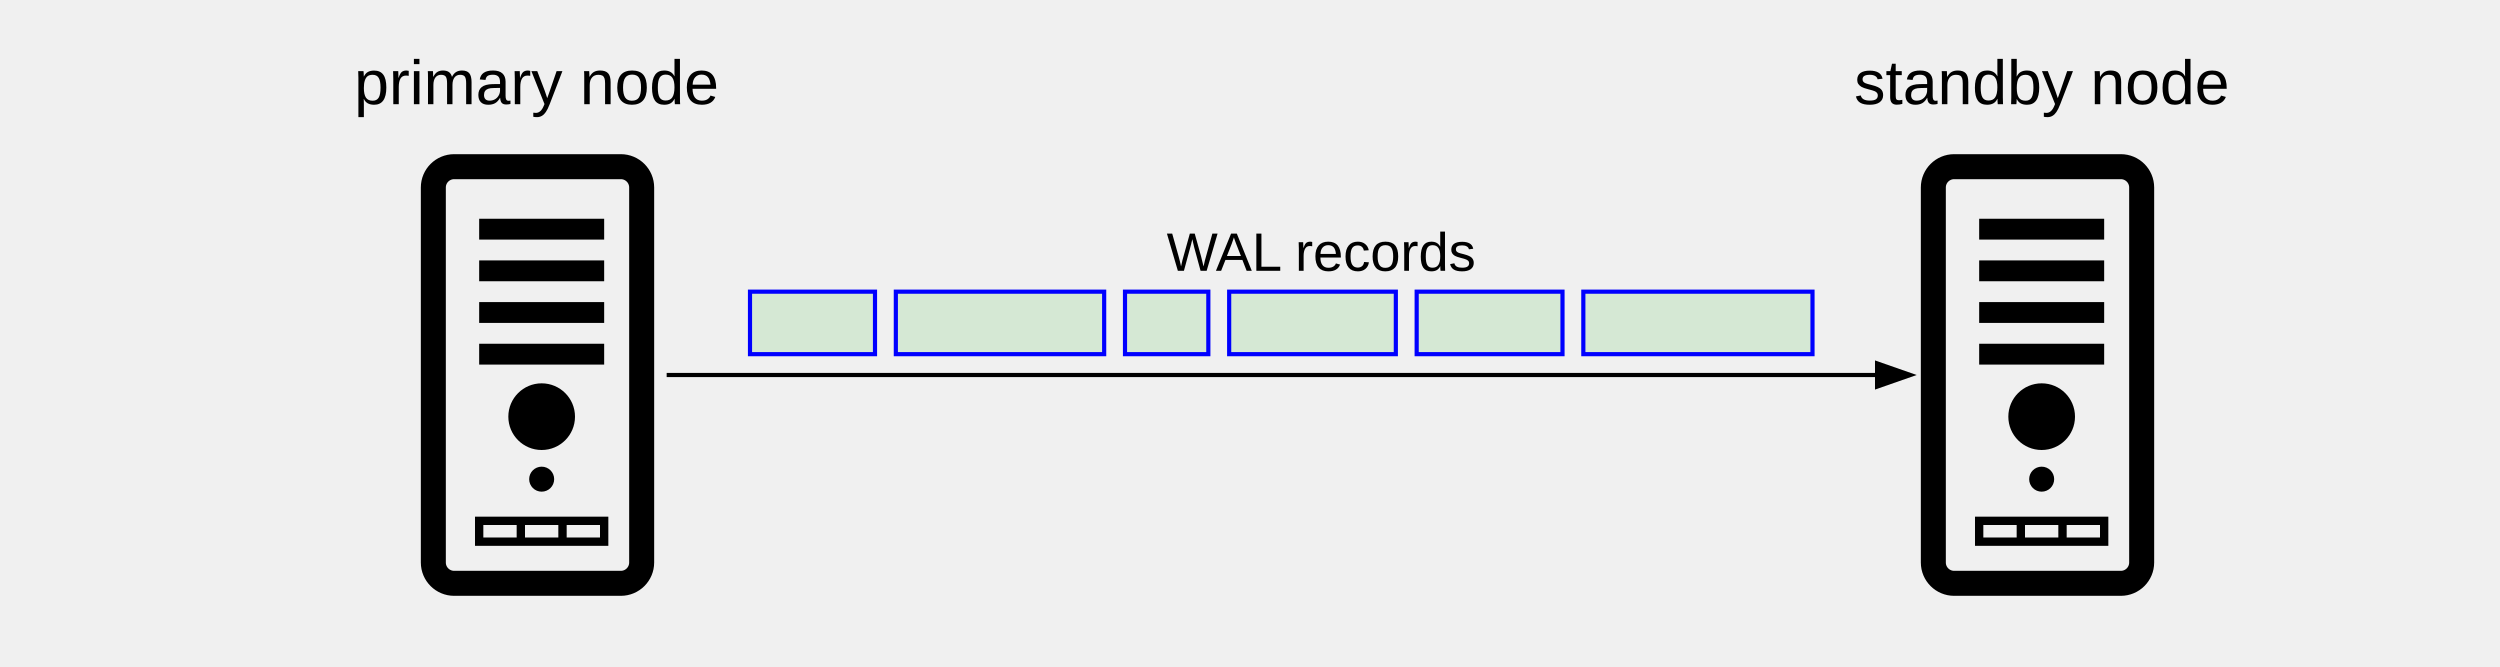
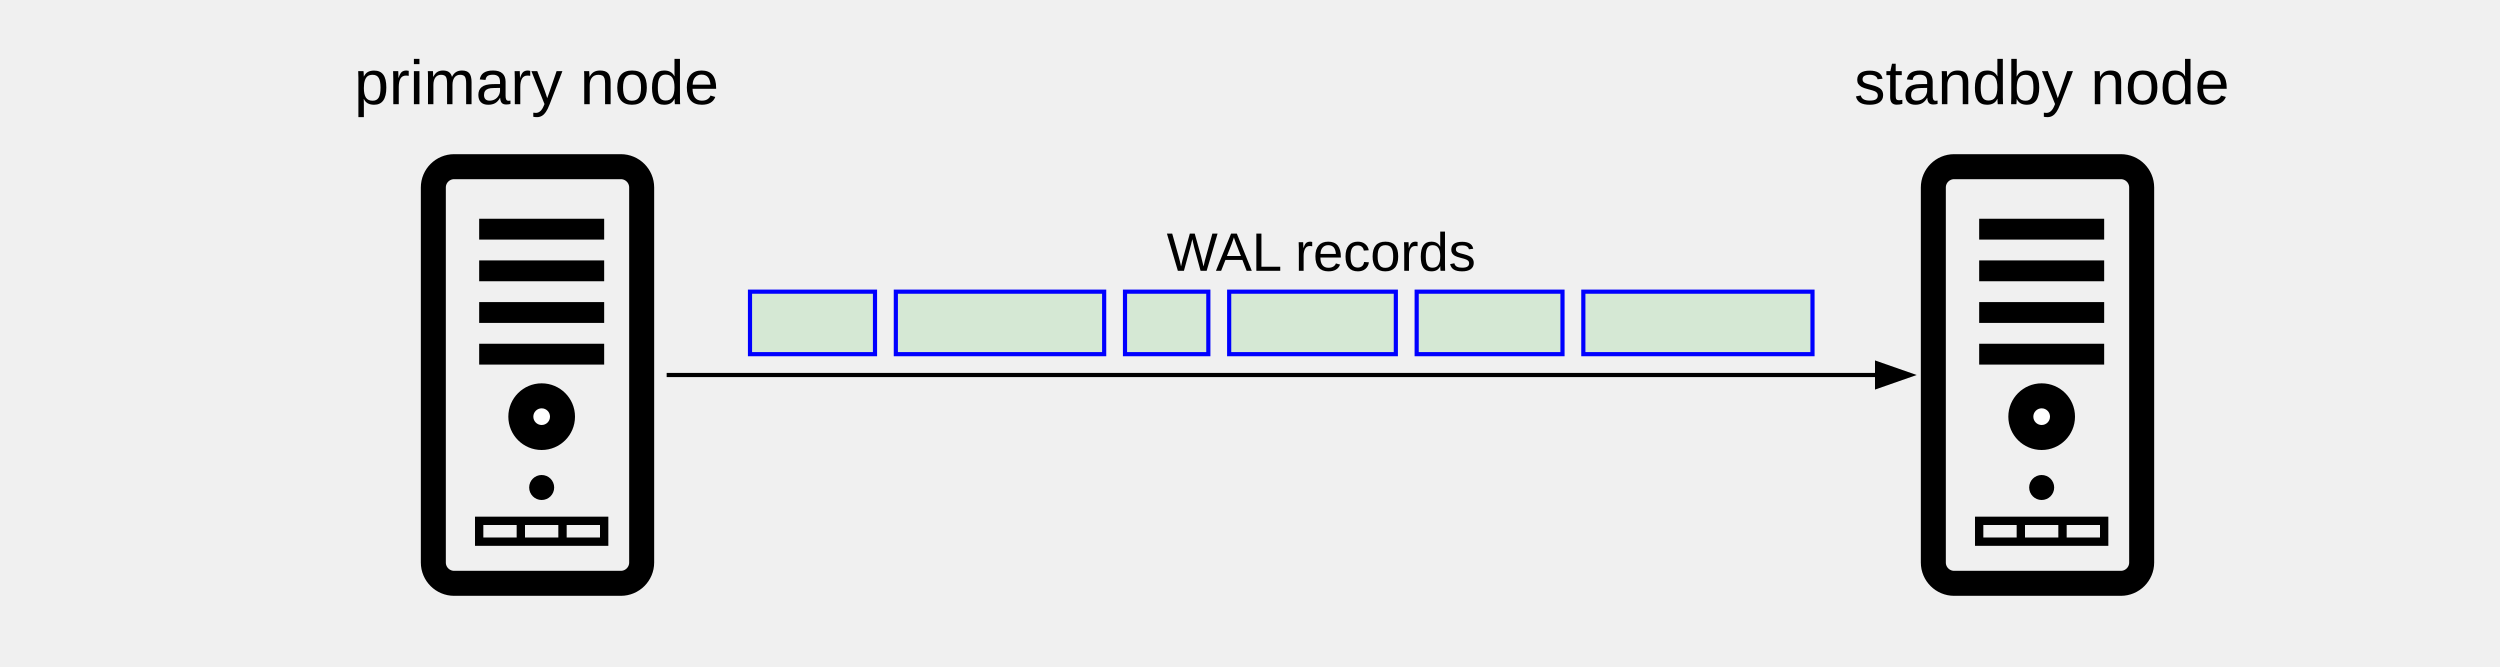
<svg xmlns="http://www.w3.org/2000/svg" version="1.1" width="600" height="160">
  <defs>
    <marker id="arrowhead" markerWidth="10" markerHeight="7" refX="0" refY="3.5" orient="auto">
      <polygon points="0 0, 10 3.5, 0 7" />
    </marker>
  </defs>
  <text x="85" y="25" style="font-size:15px;font-family:'Arial'">primary node</text>
  <text x="445" y="25" style="font-size:15px;font-family:'Arial'">standby node</text>
  <g transform="translate(100, 20)">
    <path d="M 9 20 h 40 a 5 5 0 0 1 5 5 v 90 a 5 5 0 0 1 -5 5 h -40 a 5 5 0 0 1 -5 -5 v -90 a 5 5 0 0 1 5 -5" stroke="#000000" stroke-width="6" fill="none" />
    <path d="M 15 35 h 30" stroke="#000000" stroke-width="5" fill="none" />
    <path d="M 15 45 h 30" stroke="#000000" stroke-width="5" fill="none" />
    <path d="M 15 55 h 30" stroke="#000000" stroke-width="5" fill="none" />
    <path d="M 15 65 h 30" stroke="#000000" stroke-width="5" fill="none" />
    <circle cx="30" cy="80" r="8" fill="#000000" />
-     <circle cx="30" cy="95" r="3" fill="#000000" />
+     <circle cx="30" cy="80" r="2" fill="#FFFFFF" />
+     <circle cx="30" cy="97" r="3" fill="#000000" />
    <rect x="15" y="105" width="30" height="5" style="fill:none;stroke:#000000;stroke-width:2" />
    <path d="M 25 105 v 5" stroke="#000000" stroke-width="2" fill="none" />
    <path d="M 35 105 v 5" stroke="#000000" stroke-width="2" fill="none" />
  </g>
  <g transform="translate(460, 20)">
    <path d="M 9 20 h 40 a 5 5 0 0 1 5 5 v 90 a 5 5 0 0 1 -5 5 h -40 a 5 5 0 0 1 -5 -5 v -90 a 5 5 0 0 1 5 -5" stroke="#000000" stroke-width="6" fill="none" />
    <path d="M 15 35 h 30" stroke="#000000" stroke-width="5" fill="none" />
    <path d="M 15 45 h 30" stroke="#000000" stroke-width="5" fill="none" />
    <path d="M 15 55 h 30" stroke="#000000" stroke-width="5" fill="none" />
    <path d="M 15 65 h 30" stroke="#000000" stroke-width="5" fill="none" />
    <circle cx="30" cy="80" r="8" fill="#000000" />
-     <circle cx="30" cy="95" r="3" fill="#000000" />
+     <circle cx="30" cy="80" r="2" fill="#FFFFFF" />
+     <circle cx="30" cy="97" r="3" fill="#000000" />
    <rect x="15" y="105" width="30" height="5" style="fill:none;stroke:#000000;stroke-width:2" />
    <path d="M 25 105 v 5" stroke="#000000" stroke-width="2" fill="none" />
    <path d="M 35 105 v 5" stroke="#000000" stroke-width="2" fill="none" />
  </g>
  <path d="M 160 90 H 450" stroke="#000000" stroke-width="1" fill="none" marker-end="url(#arrowhead)" />
  <rect x="180" y="70" width="30" height="15" style="fill:rgb(213,232,212);stroke:#0000FF;stroke-width:1" />
  <rect x="215" y="70" width="50" height="15" style="fill:rgb(213,232,212);stroke:#0000FF;stroke-width:1" />
  <rect x="270" y="70" width="20" height="15" style="fill:rgb(213,232,212);stroke:#0000FF;stroke-width:1" />
  <rect x="295" y="70" width="40" height="15" style="fill:rgb(213,232,212);stroke:#0000FF;stroke-width:1" />
  <rect x="340" y="70" width="35" height="15" style="fill:rgb(213,232,212);stroke:#0000FF;stroke-width:1" />
  <rect x="380" y="70" width="55" height="15" style="fill:rgb(213,232,212);stroke:#0000FF;stroke-width:1" />
  <text x="280" y="65" style="font-size:13px;font-family:'Arial'">WAL records</text>
</svg>
